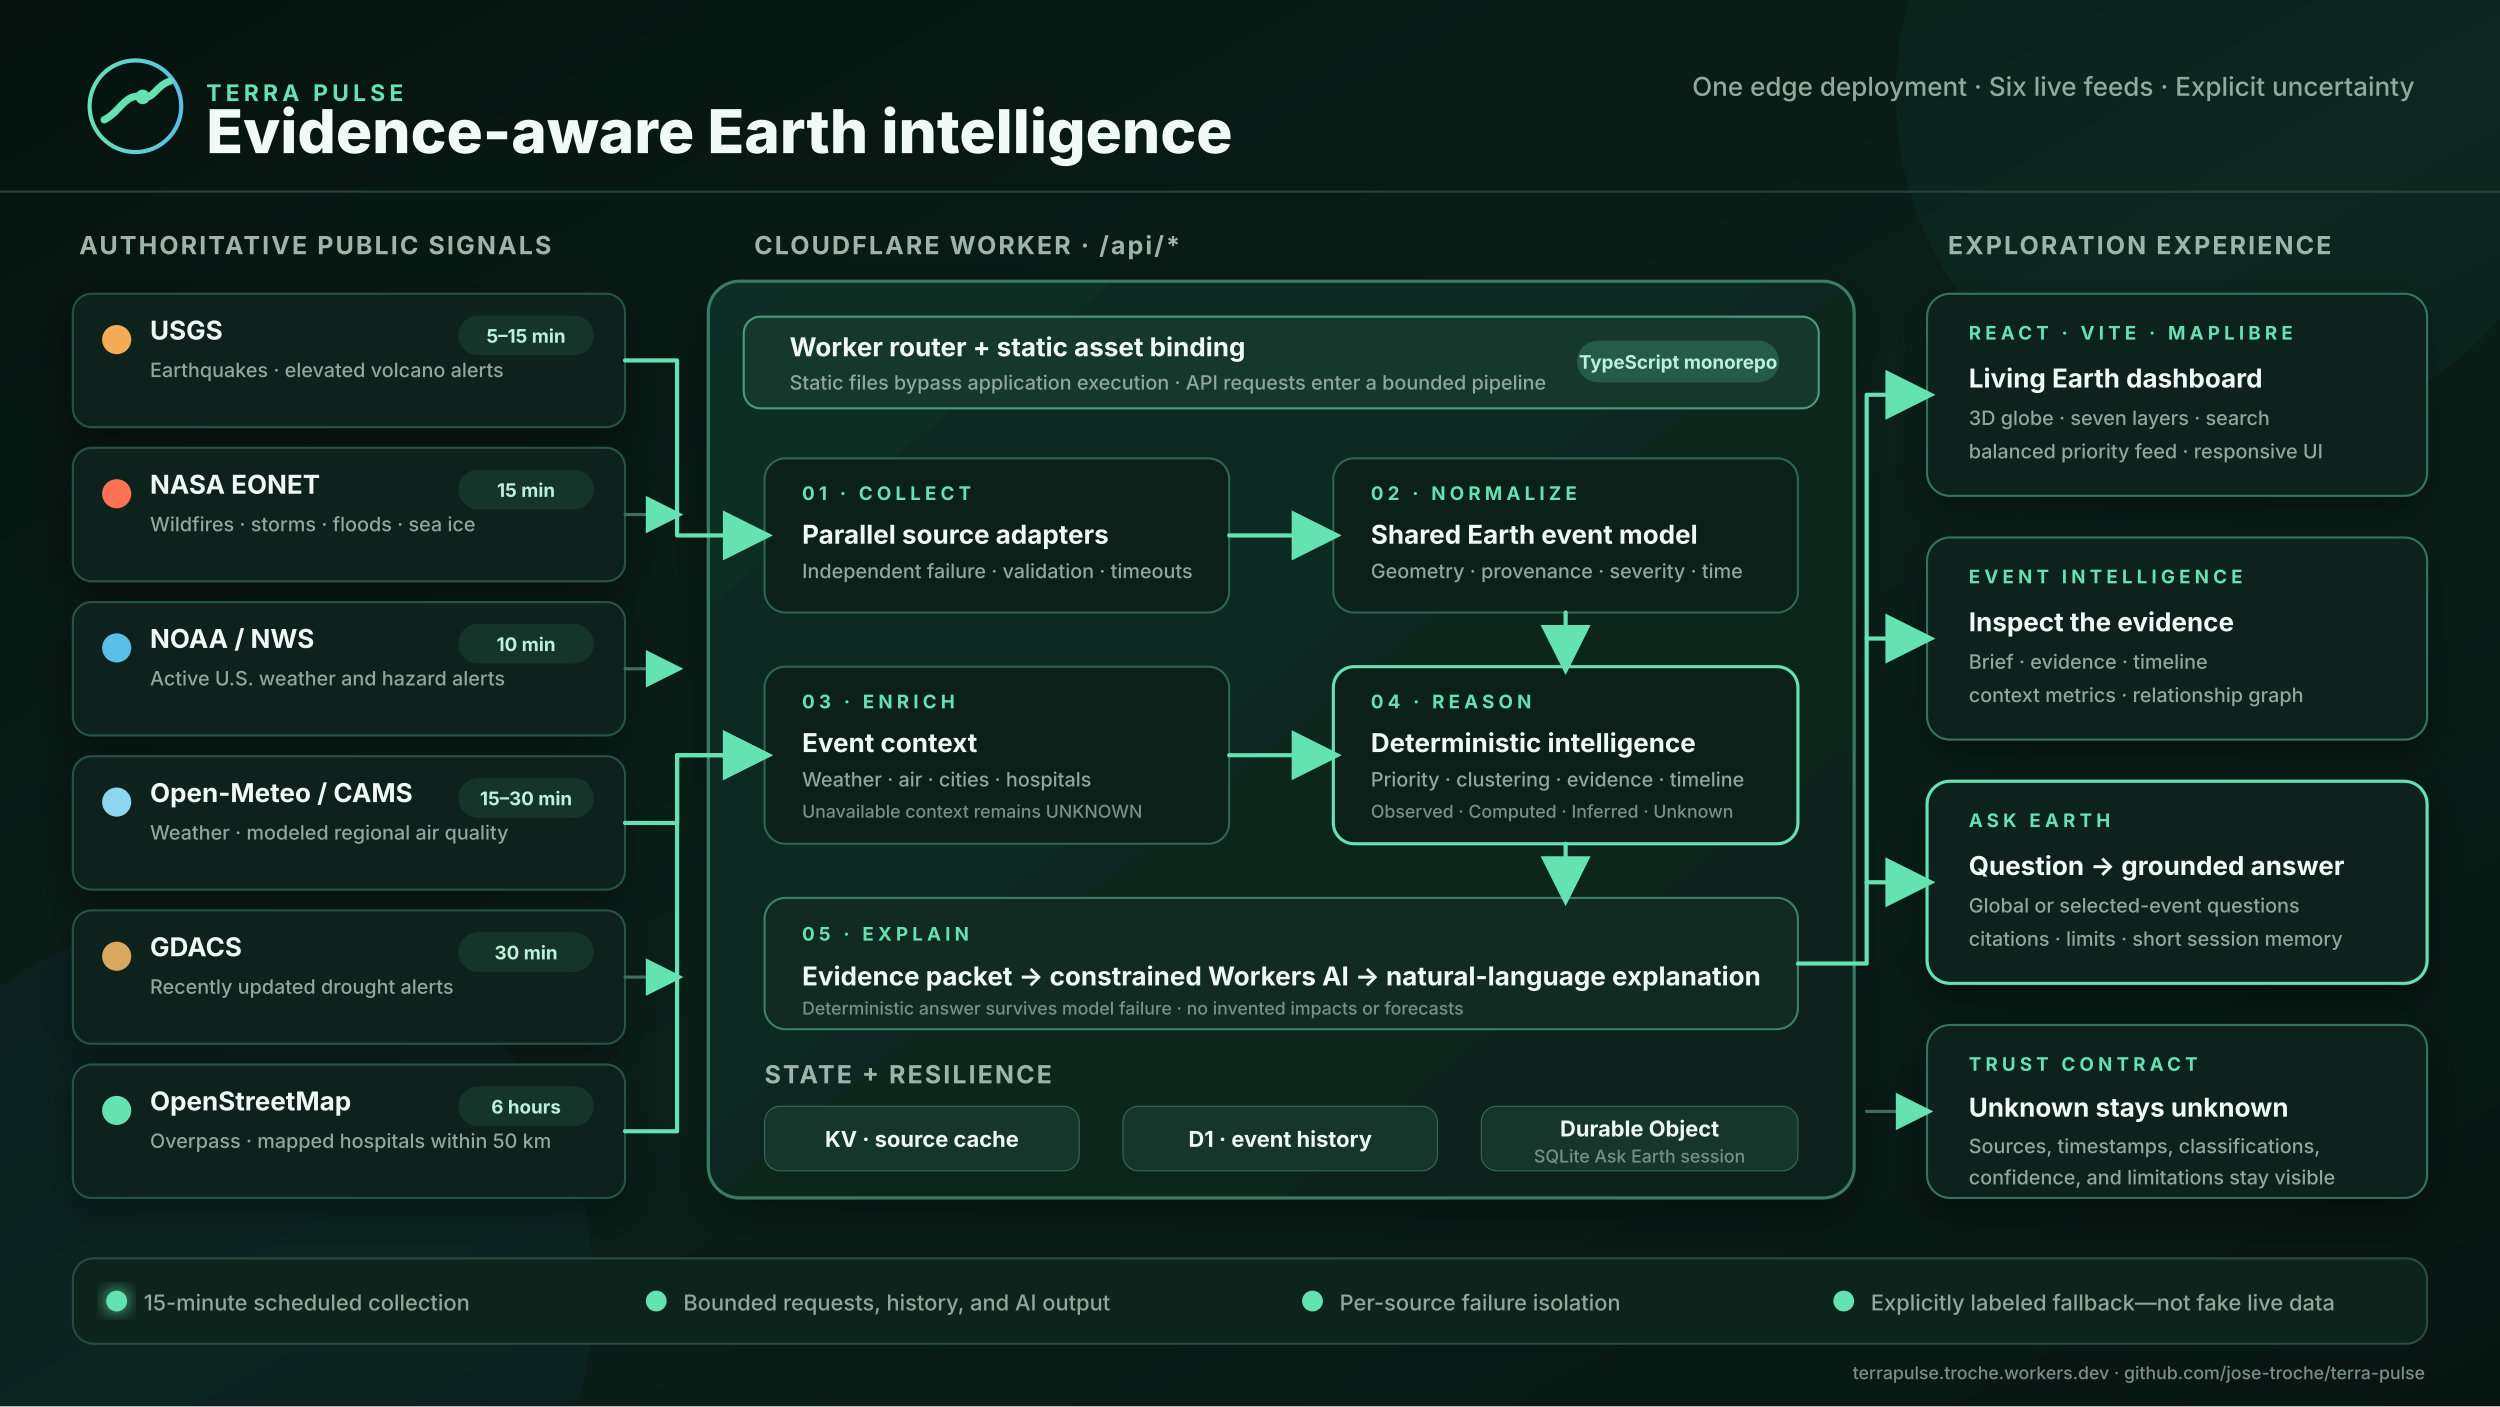
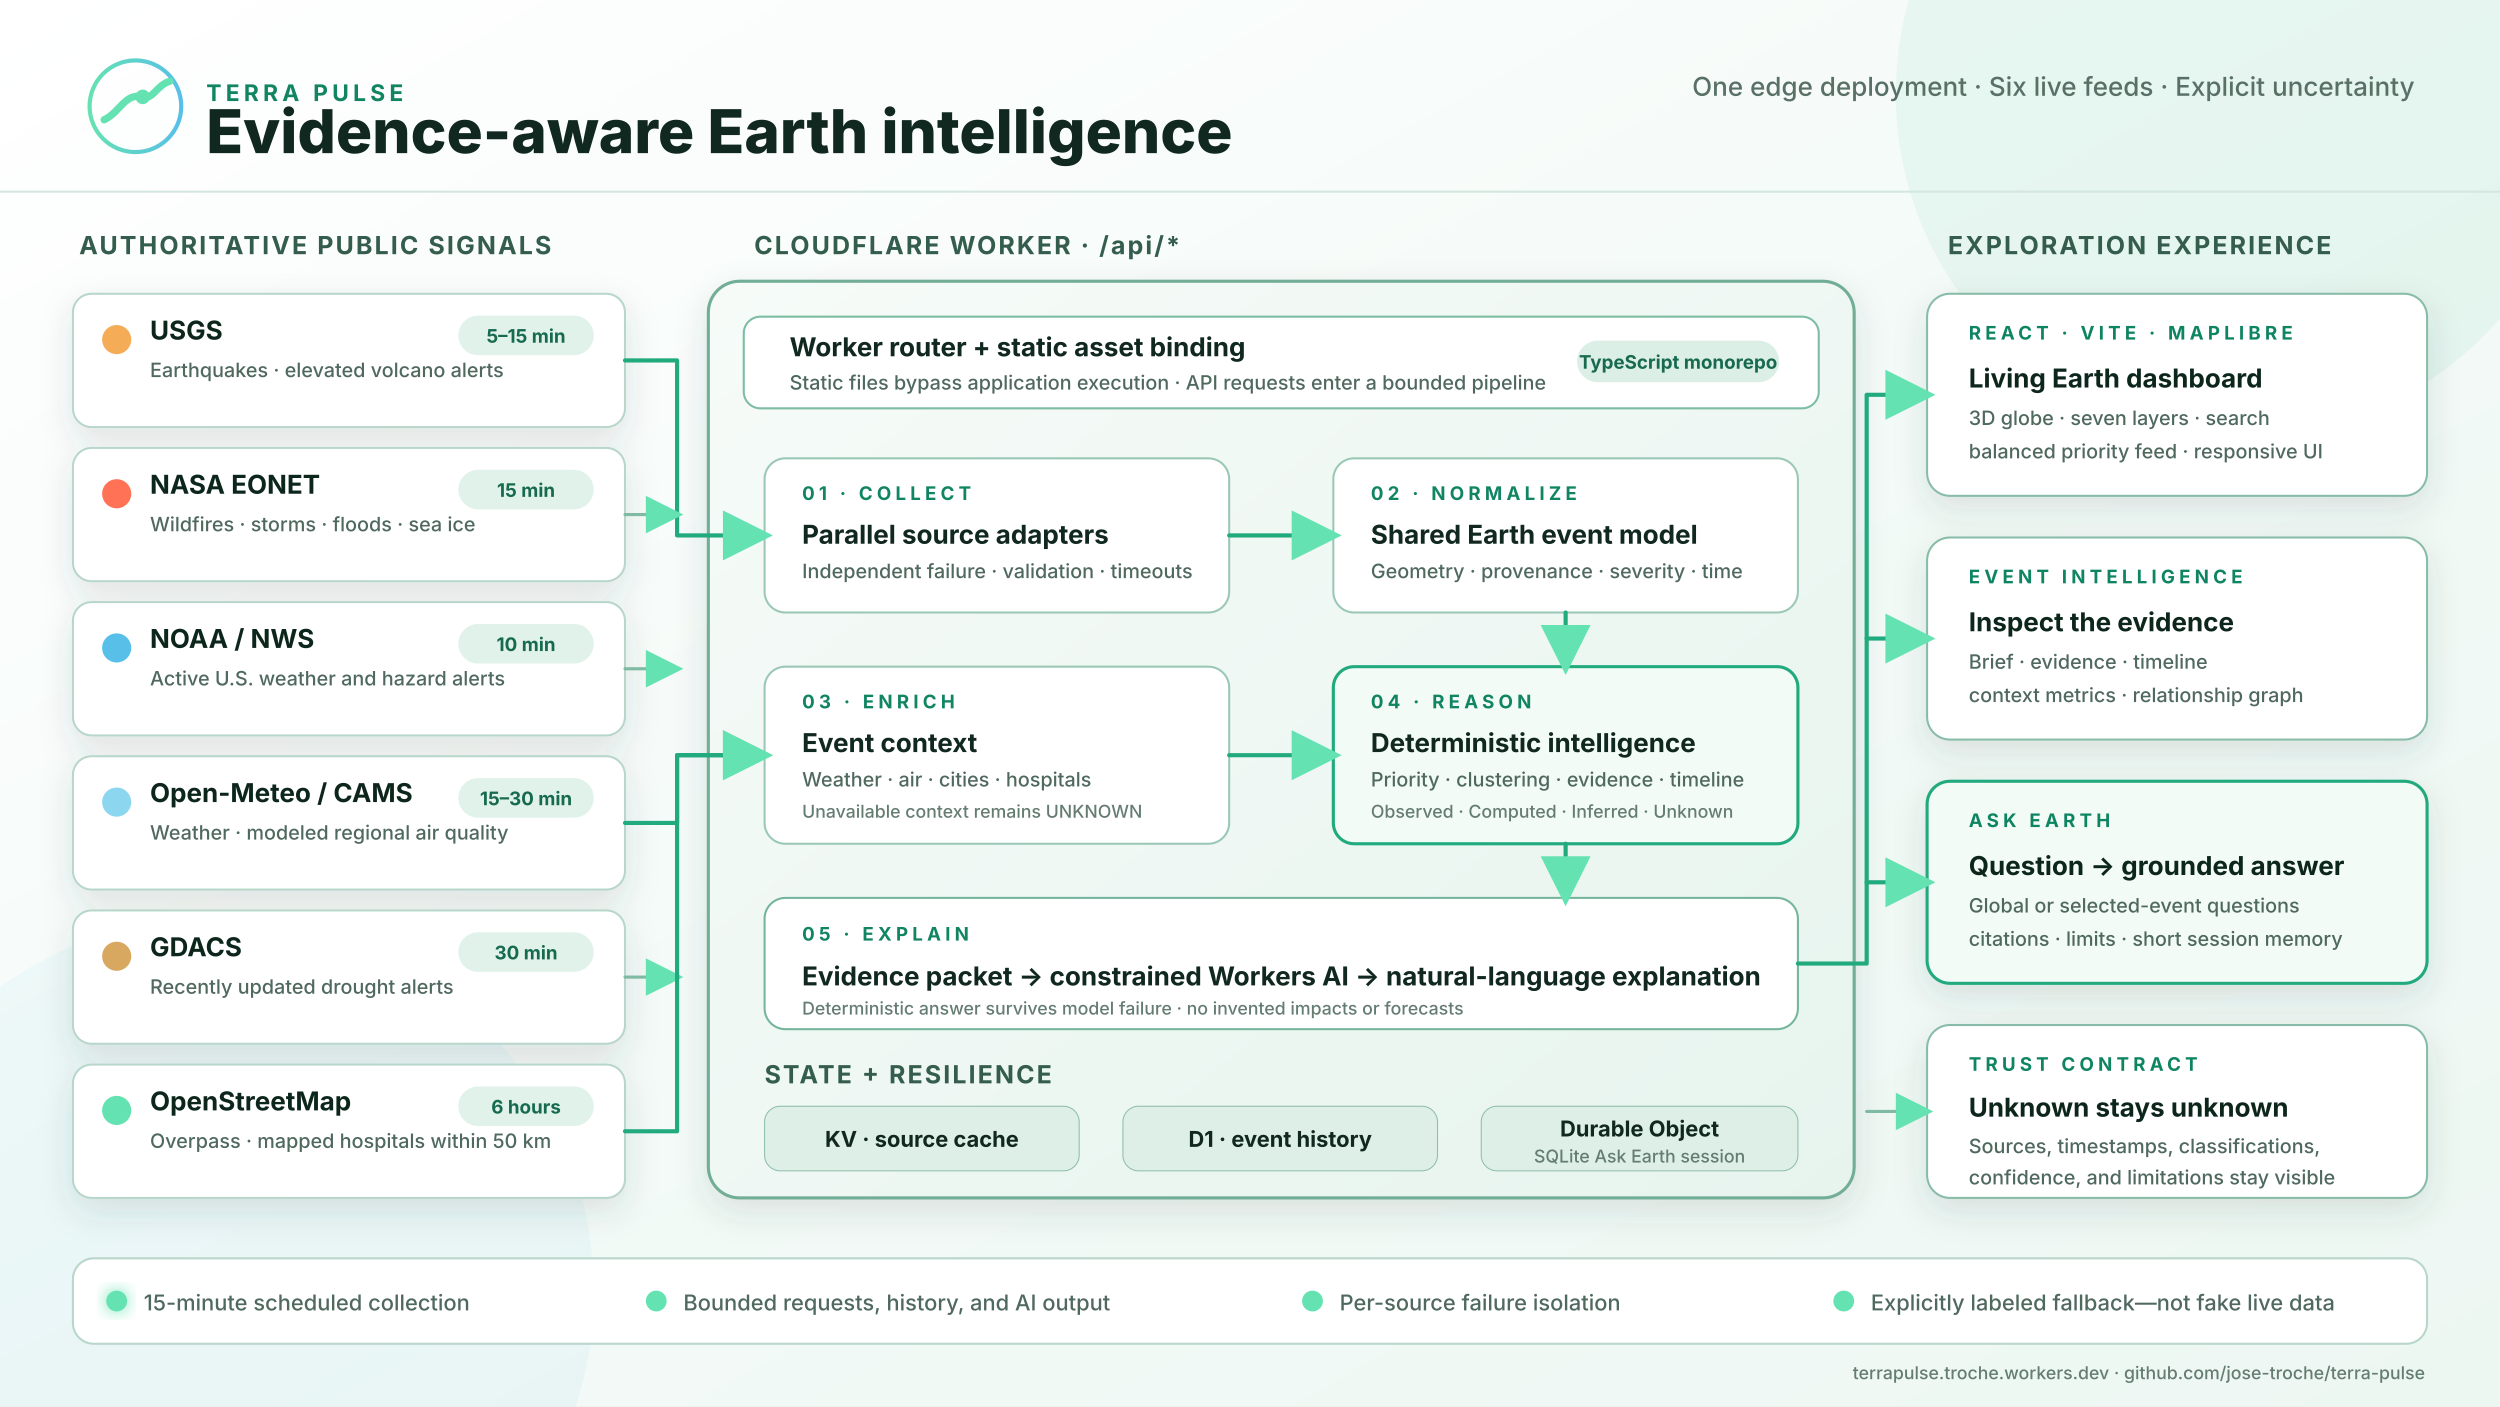
<svg xmlns="http://www.w3.org/2000/svg" width="2400" height="1350" viewBox="0 0 2400 1350">
  <defs>
    <linearGradient id="bg" x1="0" y1="0" x2="1" y2="1">
-       <stop offset="0" stop-color="#06130f" />
-       <stop offset="0.52" stop-color="#0a2019" />
-       <stop offset="1" stop-color="#071511" />
+       <stop offset="0" stop-color="#ffffff" />
+       <stop offset="0.52" stop-color="#f3faf7" />
+       <stop offset="1" stop-color="#edf7f2" />
    </linearGradient>
    <linearGradient id="worker" x1="0" y1="0" x2="1" y2="1">
-       <stop offset="0" stop-color="#112f25" />
-       <stop offset="1" stop-color="#0b211a" />
+       <stop offset="0" stop-color="#f6fbf8" />
+       <stop offset="1" stop-color="#e7f4ee" />
    </linearGradient>
    <linearGradient id="mint" x1="0" y1="0" x2="1" y2="0">
      <stop offset="0" stop-color="#65e2b2" />
      <stop offset="1" stop-color="#58bfe8" />
    </linearGradient>
    <filter id="shadow" x="-20%" y="-20%" width="140%" height="140%">
-       <feDropShadow dx="0" dy="16" stdDeviation="18" flood-color="#000000" flood-opacity="0.34" />
+       <feDropShadow dx="0" dy="12" stdDeviation="16" flood-color="#274e40" flood-opacity="0.13" />
    </filter>
    <filter id="glow" x="-40%" y="-40%" width="180%" height="180%">
      <feGaussianBlur stdDeviation="8" result="blur" />
      <feMerge>
        <feMergeNode in="blur" />
        <feMergeNode in="SourceGraphic" />
      </feMerge>
    </filter>
    <marker id="arrow" markerWidth="12" markerHeight="12" refX="10" refY="6" orient="auto">
      <path d="M0,0 L12,6 L0,12 z" fill="#65e2b2" />
    </marker>
    <style>
      .sans { font-family: Inter, ui-sans-serif, system-ui, -apple-system, BlinkMacSystemFont, "Segoe UI", sans-serif; }
-       .eyebrow { font-size: 22px; font-weight: 700; letter-spacing: 4px; fill: #65e2b2; }
-       .title { font-size: 58px; font-weight: 760; fill: #f0faf6; }
-       .subtitle { font-size: 25px; font-weight: 450; fill: #91aaa0; }
-       .section { font-size: 24px; font-weight: 750; letter-spacing: 2px; fill: #9db4aa; }
-       .cardTitle { font-size: 25px; font-weight: 720; fill: #eef8f4; }
-       .cardBody { font-size: 19px; font-weight: 450; fill: #8fa79d; }
-       .small { font-size: 17px; font-weight: 520; fill: #789086; }
-       .pill { font-size: 18px; font-weight: 700; fill: #bcefdc; }
-       .flow { fill: none; stroke: #65e2b2; stroke-width: 4; stroke-linecap: round; stroke-linejoin: round; marker-end: url(#arrow); }
-       .flowMuted { fill: none; stroke: #426d5d; stroke-width: 3; stroke-linecap: round; stroke-linejoin: round; marker-end: url(#arrow); }
+       .eyebrow { font-size: 22px; font-weight: 700; letter-spacing: 4px; fill: #118562; }
+       .title { font-size: 58px; font-weight: 760; fill: #10281f; }
+       .subtitle { font-size: 25px; font-weight: 450; fill: #587066; }
+       .section { font-size: 24px; font-weight: 750; letter-spacing: 2px; fill: #355d4e; }
+       .cardTitle { font-size: 25px; font-weight: 720; fill: #10281f; }
+       .cardBody { font-size: 19px; font-weight: 450; fill: #50695f; }
+       .small { font-size: 17px; font-weight: 520; fill: #647c72; }
+       .pill { font-size: 18px; font-weight: 700; fill: #176a50; }
+       .flow { fill: none; stroke: #21aa7e; stroke-width: 4; stroke-linecap: round; stroke-linejoin: round; marker-end: url(#arrow); }
+       .flowMuted { fill: none; stroke: #80b9a4; stroke-width: 3; stroke-linecap: round; stroke-linejoin: round; marker-end: url(#arrow); }
    </style>
  </defs>
  <rect width="2400" height="1350" fill="url(#bg)" />
-   <circle cx="2150" cy="90" r="330" fill="#1b7056" opacity="0.09" />
-   <circle cx="210" cy="1240" r="360" fill="#236c91" opacity="0.07" />
-   <path d="M0 184 H2400" stroke="#24443a" stroke-width="2" />
+   <circle cx="2150" cy="90" r="330" fill="#b9e5d4" opacity="0.24" />
+   <circle cx="210" cy="1240" r="360" fill="#c8e9f2" opacity="0.22" />
+   <path d="M0 184 H2400" stroke="#d3e7de" stroke-width="2" />
  <g class="sans">
    <g transform="translate(82 54)">
      <circle cx="48" cy="48" r="44" fill="none" stroke="url(#mint)" stroke-width="4" />
      <path d="M18 61 C34 53 38 35 55 39 C65 42 68 28 81 24" fill="none" stroke="#65e2b2" stroke-width="7" stroke-linecap="round" />
      <circle cx="55" cy="39" r="7" fill="#65e2b2" />
      <text x="116" y="43" class="eyebrow">TERRA PULSE</text>
      <text x="116" y="93" class="title">Evidence-aware Earth intelligence</text>
    </g>
    <text x="2318" y="92" text-anchor="end" class="subtitle">One edge deployment · Six live feeds · Explicit uncertainty</text>
    <text x="76" y="244" class="section">AUTHORITATIVE PUBLIC SIGNALS</text>
    <text x="724" y="244" class="section">CLOUDFLARE WORKER · /api/*</text>
    <text x="1870" y="244" class="section">EXPLORATION EXPERIENCE</text>
    <g filter="url(#shadow)">
-       <rect x="70" y="282" width="530" height="128" rx="18" fill="#0c211a" stroke="#285344" stroke-width="2" />
+       <rect x="70" y="282" width="530" height="128" rx="18" fill="#ffffff" stroke="#b8d6ca" stroke-width="2" />
      <circle cx="112" cy="326" r="14" fill="#f4ad57" />
      <text x="144" y="326" class="cardTitle">USGS</text>
      <text x="144" y="362" class="cardBody">Earthquakes · elevated volcano alerts</text>
-       <rect x="440" y="303" width="130" height="38" rx="19" fill="#17362b" />
+       <rect x="440" y="303" width="130" height="38" rx="19" fill="#e1f2ea" />
      <text x="505" y="329" text-anchor="middle" class="pill">5–15 min</text>
-       <rect x="70" y="430" width="530" height="128" rx="18" fill="#0c211a" stroke="#285344" stroke-width="2" />
+       <rect x="70" y="430" width="530" height="128" rx="18" fill="#ffffff" stroke="#b8d6ca" stroke-width="2" />
      <circle cx="112" cy="474" r="14" fill="#ff7255" />
      <text x="144" y="474" class="cardTitle">NASA EONET</text>
      <text x="144" y="510" class="cardBody">Wildfires · storms · floods · sea ice</text>
-       <rect x="440" y="451" width="130" height="38" rx="19" fill="#17362b" />
+       <rect x="440" y="451" width="130" height="38" rx="19" fill="#e1f2ea" />
      <text x="505" y="477" text-anchor="middle" class="pill">15 min</text>
-       <rect x="70" y="578" width="530" height="128" rx="18" fill="#0c211a" stroke="#285344" stroke-width="2" />
+       <rect x="70" y="578" width="530" height="128" rx="18" fill="#ffffff" stroke="#b8d6ca" stroke-width="2" />
      <circle cx="112" cy="622" r="14" fill="#58bfe8" />
      <text x="144" y="622" class="cardTitle">NOAA / NWS</text>
      <text x="144" y="658" class="cardBody">Active U.S. weather and hazard alerts</text>
-       <rect x="440" y="599" width="130" height="38" rx="19" fill="#17362b" />
+       <rect x="440" y="599" width="130" height="38" rx="19" fill="#e1f2ea" />
      <text x="505" y="625" text-anchor="middle" class="pill">10 min</text>
-       <rect x="70" y="726" width="530" height="128" rx="18" fill="#0c211a" stroke="#285344" stroke-width="2" />
+       <rect x="70" y="726" width="530" height="128" rx="18" fill="#ffffff" stroke="#b8d6ca" stroke-width="2" />
      <circle cx="112" cy="770" r="14" fill="#8cd7ef" />
      <text x="144" y="770" class="cardTitle">Open-Meteo / CAMS</text>
      <text x="144" y="806" class="cardBody">Weather · modeled regional air quality</text>
-       <rect x="440" y="747" width="130" height="38" rx="19" fill="#17362b" />
+       <rect x="440" y="747" width="130" height="38" rx="19" fill="#e1f2ea" />
      <text x="505" y="773" text-anchor="middle" class="pill">15–30 min</text>
-       <rect x="70" y="874" width="530" height="128" rx="18" fill="#0c211a" stroke="#285344" stroke-width="2" />
+       <rect x="70" y="874" width="530" height="128" rx="18" fill="#ffffff" stroke="#b8d6ca" stroke-width="2" />
      <circle cx="112" cy="918" r="14" fill="#d9a861" />
      <text x="144" y="918" class="cardTitle">GDACS</text>
      <text x="144" y="954" class="cardBody">Recently updated drought alerts</text>
-       <rect x="440" y="895" width="130" height="38" rx="19" fill="#17362b" />
+       <rect x="440" y="895" width="130" height="38" rx="19" fill="#e1f2ea" />
      <text x="505" y="921" text-anchor="middle" class="pill">30 min</text>
-       <rect x="70" y="1022" width="530" height="128" rx="18" fill="#0c211a" stroke="#285344" stroke-width="2" />
+       <rect x="70" y="1022" width="530" height="128" rx="18" fill="#ffffff" stroke="#b8d6ca" stroke-width="2" />
      <circle cx="112" cy="1066" r="14" fill="#65e2b2" />
      <text x="144" y="1066" class="cardTitle">OpenStreetMap</text>
      <text x="144" y="1102" class="cardBody">Overpass · mapped hospitals within 50 km</text>
-       <rect x="440" y="1043" width="130" height="38" rx="19" fill="#17362b" />
+       <rect x="440" y="1043" width="130" height="38" rx="19" fill="#e1f2ea" />
      <text x="505" y="1069" text-anchor="middle" class="pill">6 hours</text>
    </g>
-     <rect x="680" y="270" width="1100" height="880" rx="30" fill="url(#worker)" stroke="#3b7a64" stroke-width="3" filter="url(#shadow)" />
-     <rect x="714" y="304" width="1032" height="88" rx="16" fill="#16382c" stroke="#4e9a7d" stroke-width="2" />
+     <rect x="680" y="270" width="1100" height="880" rx="30" fill="url(#worker)" stroke="#72ad96" stroke-width="3" filter="url(#shadow)" />
+     <rect x="714" y="304" width="1032" height="88" rx="16" fill="#ffffff" stroke="#7dbda3" stroke-width="2" />
    <text x="758" y="342" class="cardTitle">Worker router + static asset binding</text>
    <text x="758" y="374" class="cardBody">Static files bypass application execution · API requests enter a bounded pipeline</text>
-     <rect x="1514" y="327" width="194" height="40" rx="20" fill="#255c49" />
+     <rect x="1514" y="327" width="194" height="40" rx="20" fill="#dcefe7" />
    <text x="1611" y="354" text-anchor="middle" class="pill">TypeScript monorepo</text>
-     <rect x="734" y="440" width="446" height="148" rx="20" fill="#0b2019" stroke="#2f6552" stroke-width="2" />
+     <rect x="734" y="440" width="446" height="148" rx="20" fill="#ffffff" stroke="#9bc8b6" stroke-width="2" />
    <text x="770" y="480" class="eyebrow" style="font-size:18px">01 · COLLECT</text>
    <text x="770" y="522" class="cardTitle">Parallel source adapters</text>
    <text x="770" y="555" class="cardBody">Independent failure · validation · timeouts</text>
-     <rect x="1280" y="440" width="446" height="148" rx="20" fill="#0b2019" stroke="#2f6552" stroke-width="2" />
+     <rect x="1280" y="440" width="446" height="148" rx="20" fill="#ffffff" stroke="#9bc8b6" stroke-width="2" />
    <text x="1316" y="480" class="eyebrow" style="font-size:18px">02 · NORMALIZE</text>
    <text x="1316" y="522" class="cardTitle">Shared Earth event model</text>
    <text x="1316" y="555" class="cardBody">Geometry · provenance · severity · time</text>
    <path d="M1180 514 H1280" class="flow" />
-     <rect x="734" y="640" width="446" height="170" rx="20" fill="#0b2019" stroke="#2f6552" stroke-width="2" />
+     <rect x="734" y="640" width="446" height="170" rx="20" fill="#ffffff" stroke="#9bc8b6" stroke-width="2" />
    <text x="770" y="680" class="eyebrow" style="font-size:18px">03 · ENRICH</text>
    <text x="770" y="722" class="cardTitle">Event context</text>
    <text x="770" y="755" class="cardBody">Weather · air · cities · hospitals</text>
    <text x="770" y="785" class="small">Unavailable context remains UNKNOWN</text>
-     <rect x="1280" y="640" width="446" height="170" rx="20" fill="#0b2019" stroke="#65e2b2" stroke-width="3" />
+     <rect x="1280" y="640" width="446" height="170" rx="20" fill="#f3fbf7" stroke="#21aa7e" stroke-width="3" />
    <text x="1316" y="680" class="eyebrow" style="font-size:18px">04 · REASON</text>
    <text x="1316" y="722" class="cardTitle">Deterministic intelligence</text>
    <text x="1316" y="755" class="cardBody">Priority · clustering · evidence · timeline</text>
    <text x="1316" y="785" class="small">Observed · Computed · Inferred · Unknown</text>
    <path d="M1503 588 V640" class="flow" />
    <path d="M1180 725 H1280" class="flow" />
-     <rect x="734" y="862" width="992" height="126" rx="20" fill="#122b22" stroke="#3f7f68" stroke-width="2" />
+     <rect x="734" y="862" width="992" height="126" rx="20" fill="#ffffff" stroke="#76b59d" stroke-width="2" />
    <text x="770" y="903" class="eyebrow" style="font-size:18px">05 · EXPLAIN</text>
    <text x="770" y="946" class="cardTitle">Evidence packet → constrained Workers AI → natural-language explanation</text>
    <text x="770" y="974" class="small">Deterministic answer survives model failure · no invented impacts or forecasts</text>
    <path d="M1503 810 V862" class="flow" />
    <text x="734" y="1040" class="section">STATE + RESILIENCE</text>
-     <rect x="734" y="1062" width="302" height="62" rx="15" fill="#17362b" stroke="#376c59" />
+     <rect x="734" y="1062" width="302" height="62" rx="15" fill="#deefe7" stroke="#8ebdaa" />
    <text x="885" y="1101" text-anchor="middle" class="cardTitle" style="font-size:21px">KV · source cache</text>
-     <rect x="1078" y="1062" width="302" height="62" rx="15" fill="#17362b" stroke="#376c59" />
+     <rect x="1078" y="1062" width="302" height="62" rx="15" fill="#deefe7" stroke="#8ebdaa" />
    <text x="1229" y="1101" text-anchor="middle" class="cardTitle" style="font-size:21px">D1 · event history</text>
-     <rect x="1422" y="1062" width="304" height="62" rx="15" fill="#17362b" stroke="#376c59" />
+     <rect x="1422" y="1062" width="304" height="62" rx="15" fill="#deefe7" stroke="#8ebdaa" />
    <text x="1574" y="1091" text-anchor="middle" class="cardTitle" style="font-size:21px">Durable Object</text>
    <text x="1574" y="1116" text-anchor="middle" class="small">SQLite Ask Earth session</text>
    <path d="M600 346 H650 V514 H734" class="flow" />
    <path d="M600 494 H650" class="flowMuted" />
    <path d="M600 642 H650" class="flowMuted" />
    <path d="M600 790 H650 V725 H734" class="flow" />
    <path d="M600 938 H650" class="flowMuted" />
    <path d="M600 1086 H650 V725 H734" class="flow" />
    <g filter="url(#shadow)">
-       <rect x="1850" y="282" width="480" height="194" rx="22" fill="#0c211a" stroke="#36745e" stroke-width="2" />
+       <rect x="1850" y="282" width="480" height="194" rx="22" fill="#ffffff" stroke="#88bca8" stroke-width="2" />
      <text x="1890" y="326" class="eyebrow" style="font-size:18px">REACT · VITE · MAPLIBRE</text>
      <text x="1890" y="372" class="cardTitle">Living Earth dashboard</text>
      <text x="1890" y="408" class="cardBody">3D globe · seven layers · search</text>
      <text x="1890" y="440" class="cardBody">balanced priority feed · responsive UI</text>
-       <rect x="1850" y="516" width="480" height="194" rx="22" fill="#0c211a" stroke="#36745e" stroke-width="2" />
+       <rect x="1850" y="516" width="480" height="194" rx="22" fill="#ffffff" stroke="#88bca8" stroke-width="2" />
      <text x="1890" y="560" class="eyebrow" style="font-size:18px">EVENT INTELLIGENCE</text>
      <text x="1890" y="606" class="cardTitle">Inspect the evidence</text>
      <text x="1890" y="642" class="cardBody">Brief · evidence · timeline</text>
      <text x="1890" y="674" class="cardBody">context metrics · relationship graph</text>
-       <rect x="1850" y="750" width="480" height="194" rx="22" fill="#0c211a" stroke="#65e2b2" stroke-width="3" />
+       <rect x="1850" y="750" width="480" height="194" rx="22" fill="#f3fbf7" stroke="#21aa7e" stroke-width="3" />
      <text x="1890" y="794" class="eyebrow" style="font-size:18px">ASK EARTH</text>
      <text x="1890" y="840" class="cardTitle">Question → grounded answer</text>
      <text x="1890" y="876" class="cardBody">Global or selected-event questions</text>
      <text x="1890" y="908" class="cardBody">citations · limits · short session memory</text>
-       <rect x="1850" y="984" width="480" height="166" rx="22" fill="#0c211a" stroke="#36745e" stroke-width="2" />
+       <rect x="1850" y="984" width="480" height="166" rx="22" fill="#ffffff" stroke="#88bca8" stroke-width="2" />
      <text x="1890" y="1028" class="eyebrow" style="font-size:18px">TRUST CONTRACT</text>
      <text x="1890" y="1072" class="cardTitle">Unknown stays unknown</text>
      <text x="1890" y="1107" class="cardBody">Sources, timestamps, classifications,</text>
      <text x="1890" y="1137" class="cardBody">confidence, and limitations stay visible</text>
    </g>
    <path d="M1726 925 H1792 V379 H1850" class="flow" />
    <path d="M1792 613 H1850" class="flow" />
    <path d="M1792 847 H1850" class="flow" />
    <path d="M1792 1067 H1850" class="flowMuted" />
-     <rect x="70" y="1208" width="2260" height="82" rx="20" fill="#0d241c" stroke="#284c40" stroke-width="2" />
+     <rect x="70" y="1208" width="2260" height="82" rx="20" fill="#ffffff" stroke="#b8d6ca" stroke-width="2" />
    <circle cx="112" cy="1249" r="10" fill="#65e2b2" filter="url(#glow)" />
    <text x="138" y="1258" class="cardBody" style="font-size:21px">15-minute scheduled collection</text>
    <circle cx="630" cy="1249" r="10" fill="#65e2b2" />
    <text x="656" y="1258" class="cardBody" style="font-size:21px">Bounded requests, history, and AI output</text>
    <circle cx="1260" cy="1249" r="10" fill="#65e2b2" />
    <text x="1286" y="1258" class="cardBody" style="font-size:21px">Per-source failure isolation</text>
    <circle cx="1770" cy="1249" r="10" fill="#65e2b2" />
    <text x="1796" y="1258" class="cardBody" style="font-size:21px">Explicitly labeled fallback—not fake live data</text>
    <text x="2328" y="1324" text-anchor="end" class="small">terrapulse.troche.workers.dev · github.com/jose-troche/terra-pulse</text>
  </g>
</svg>
